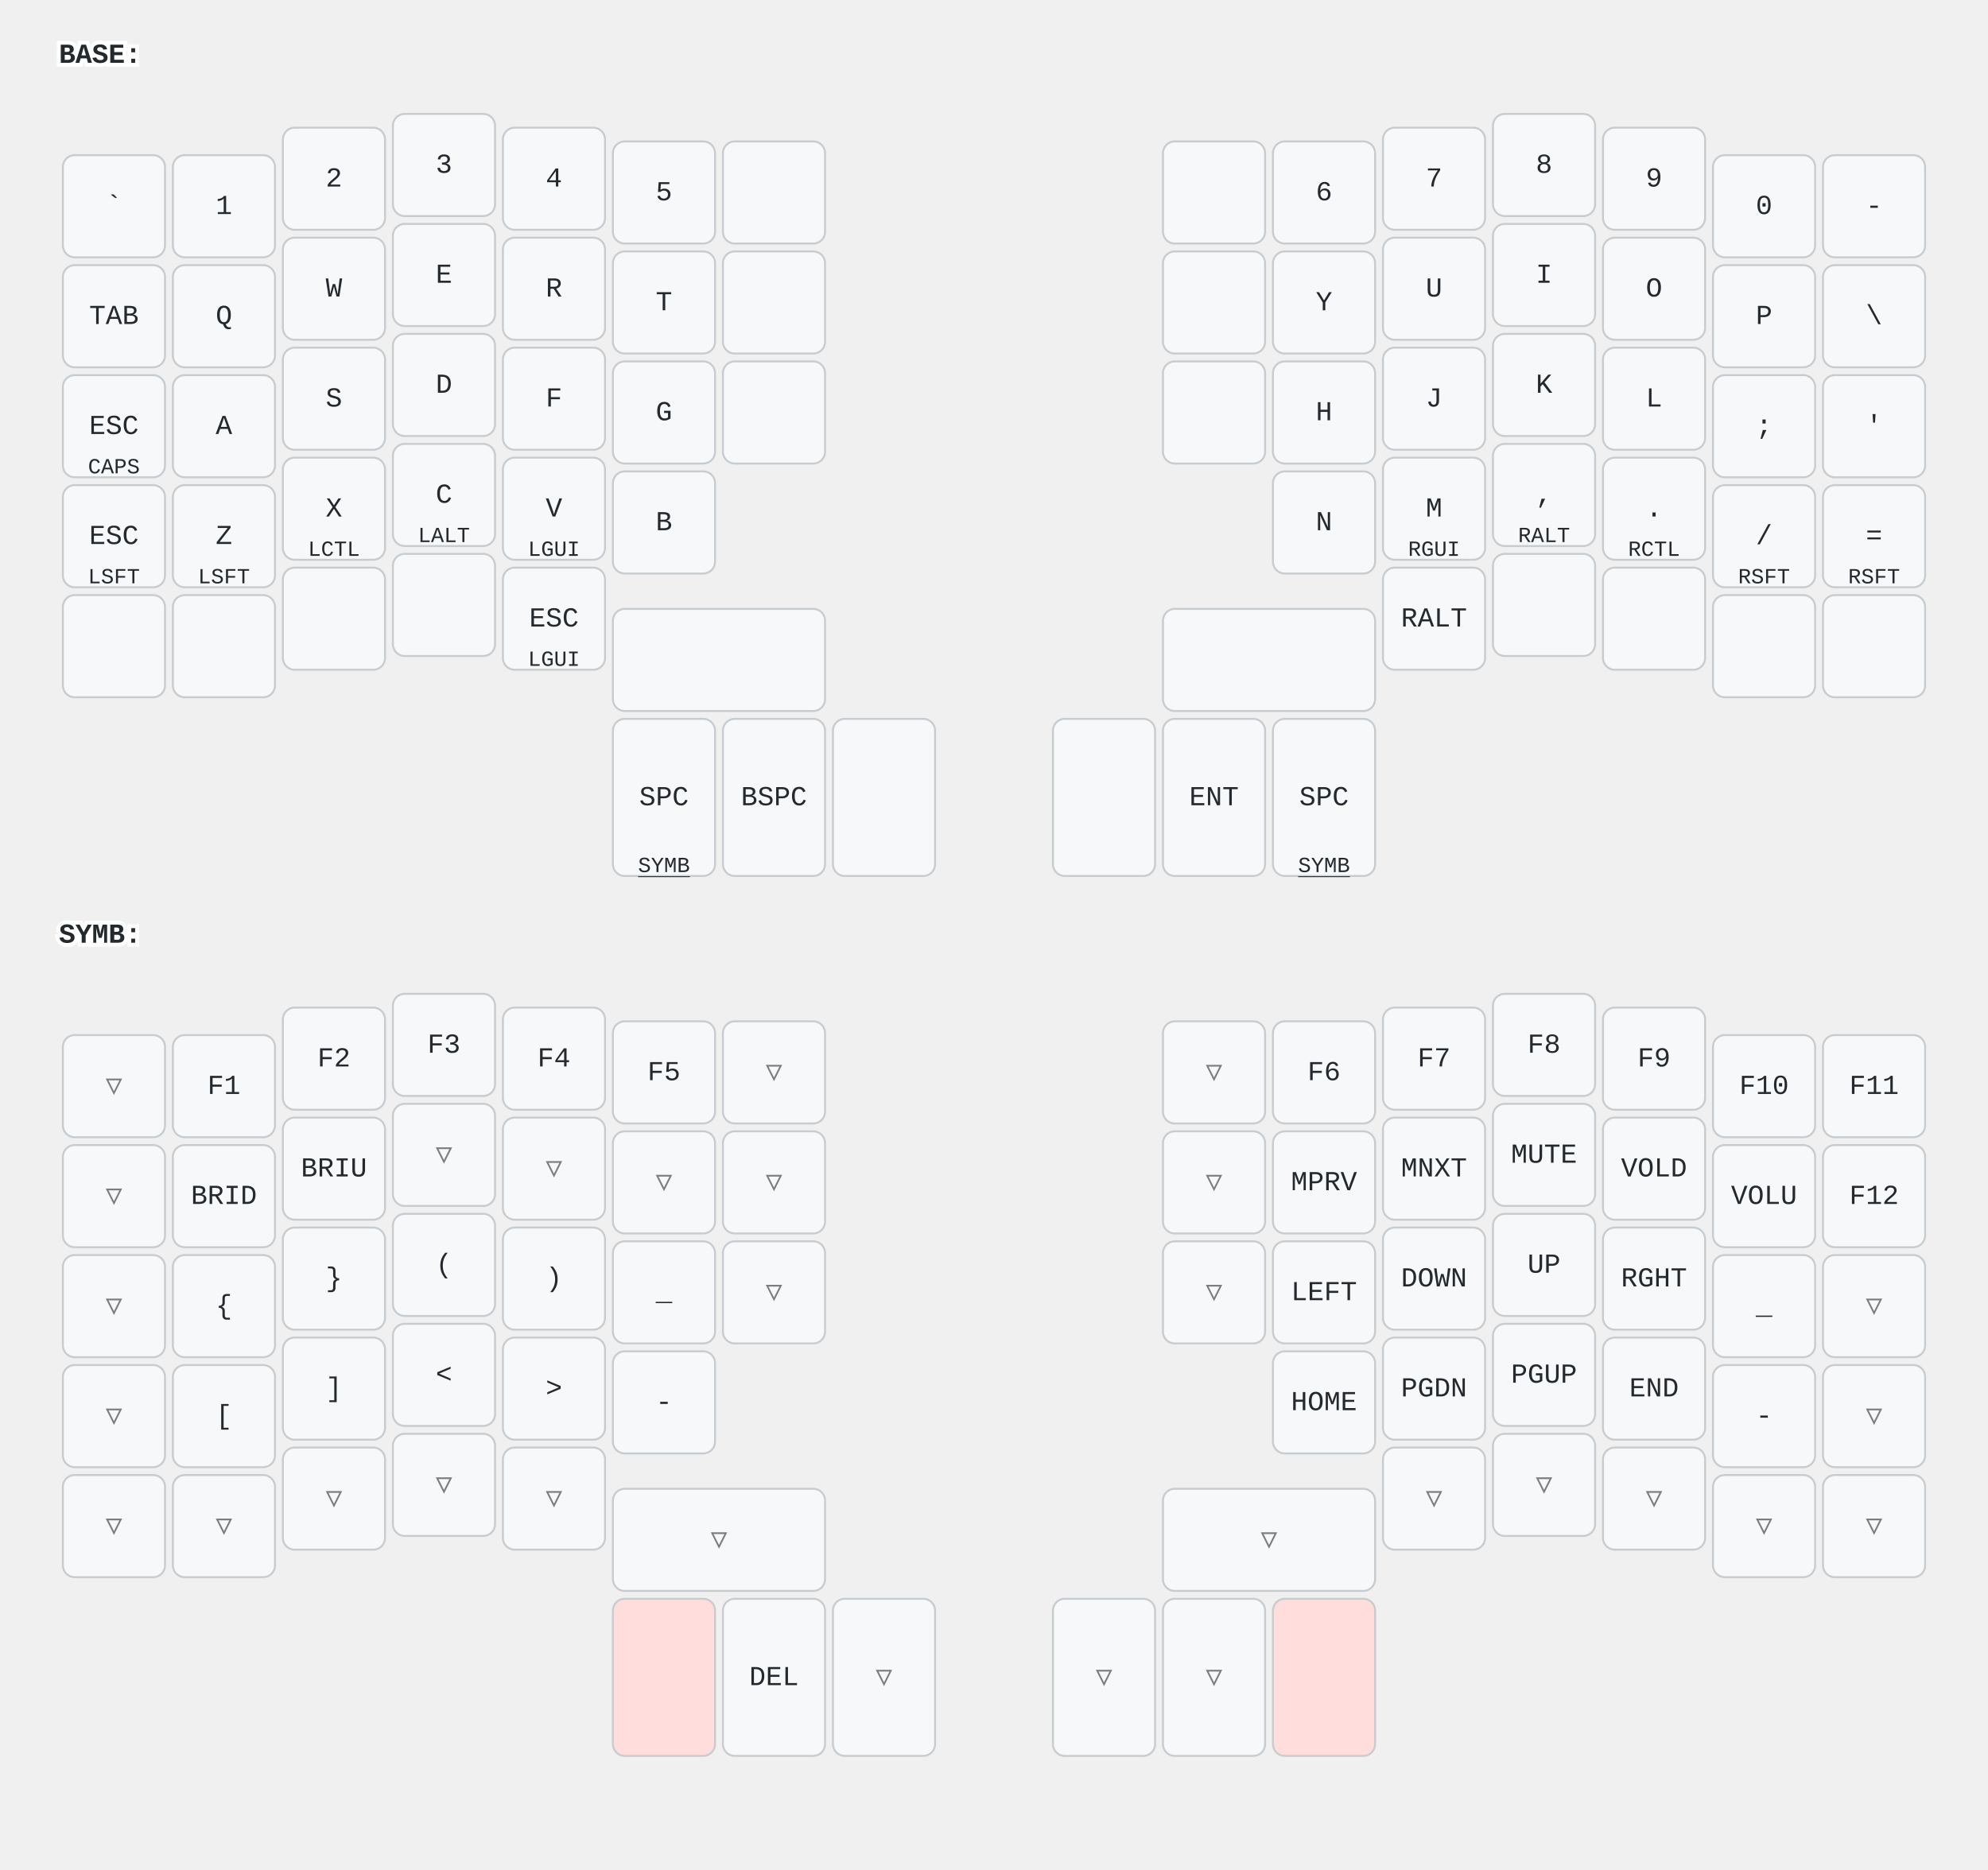
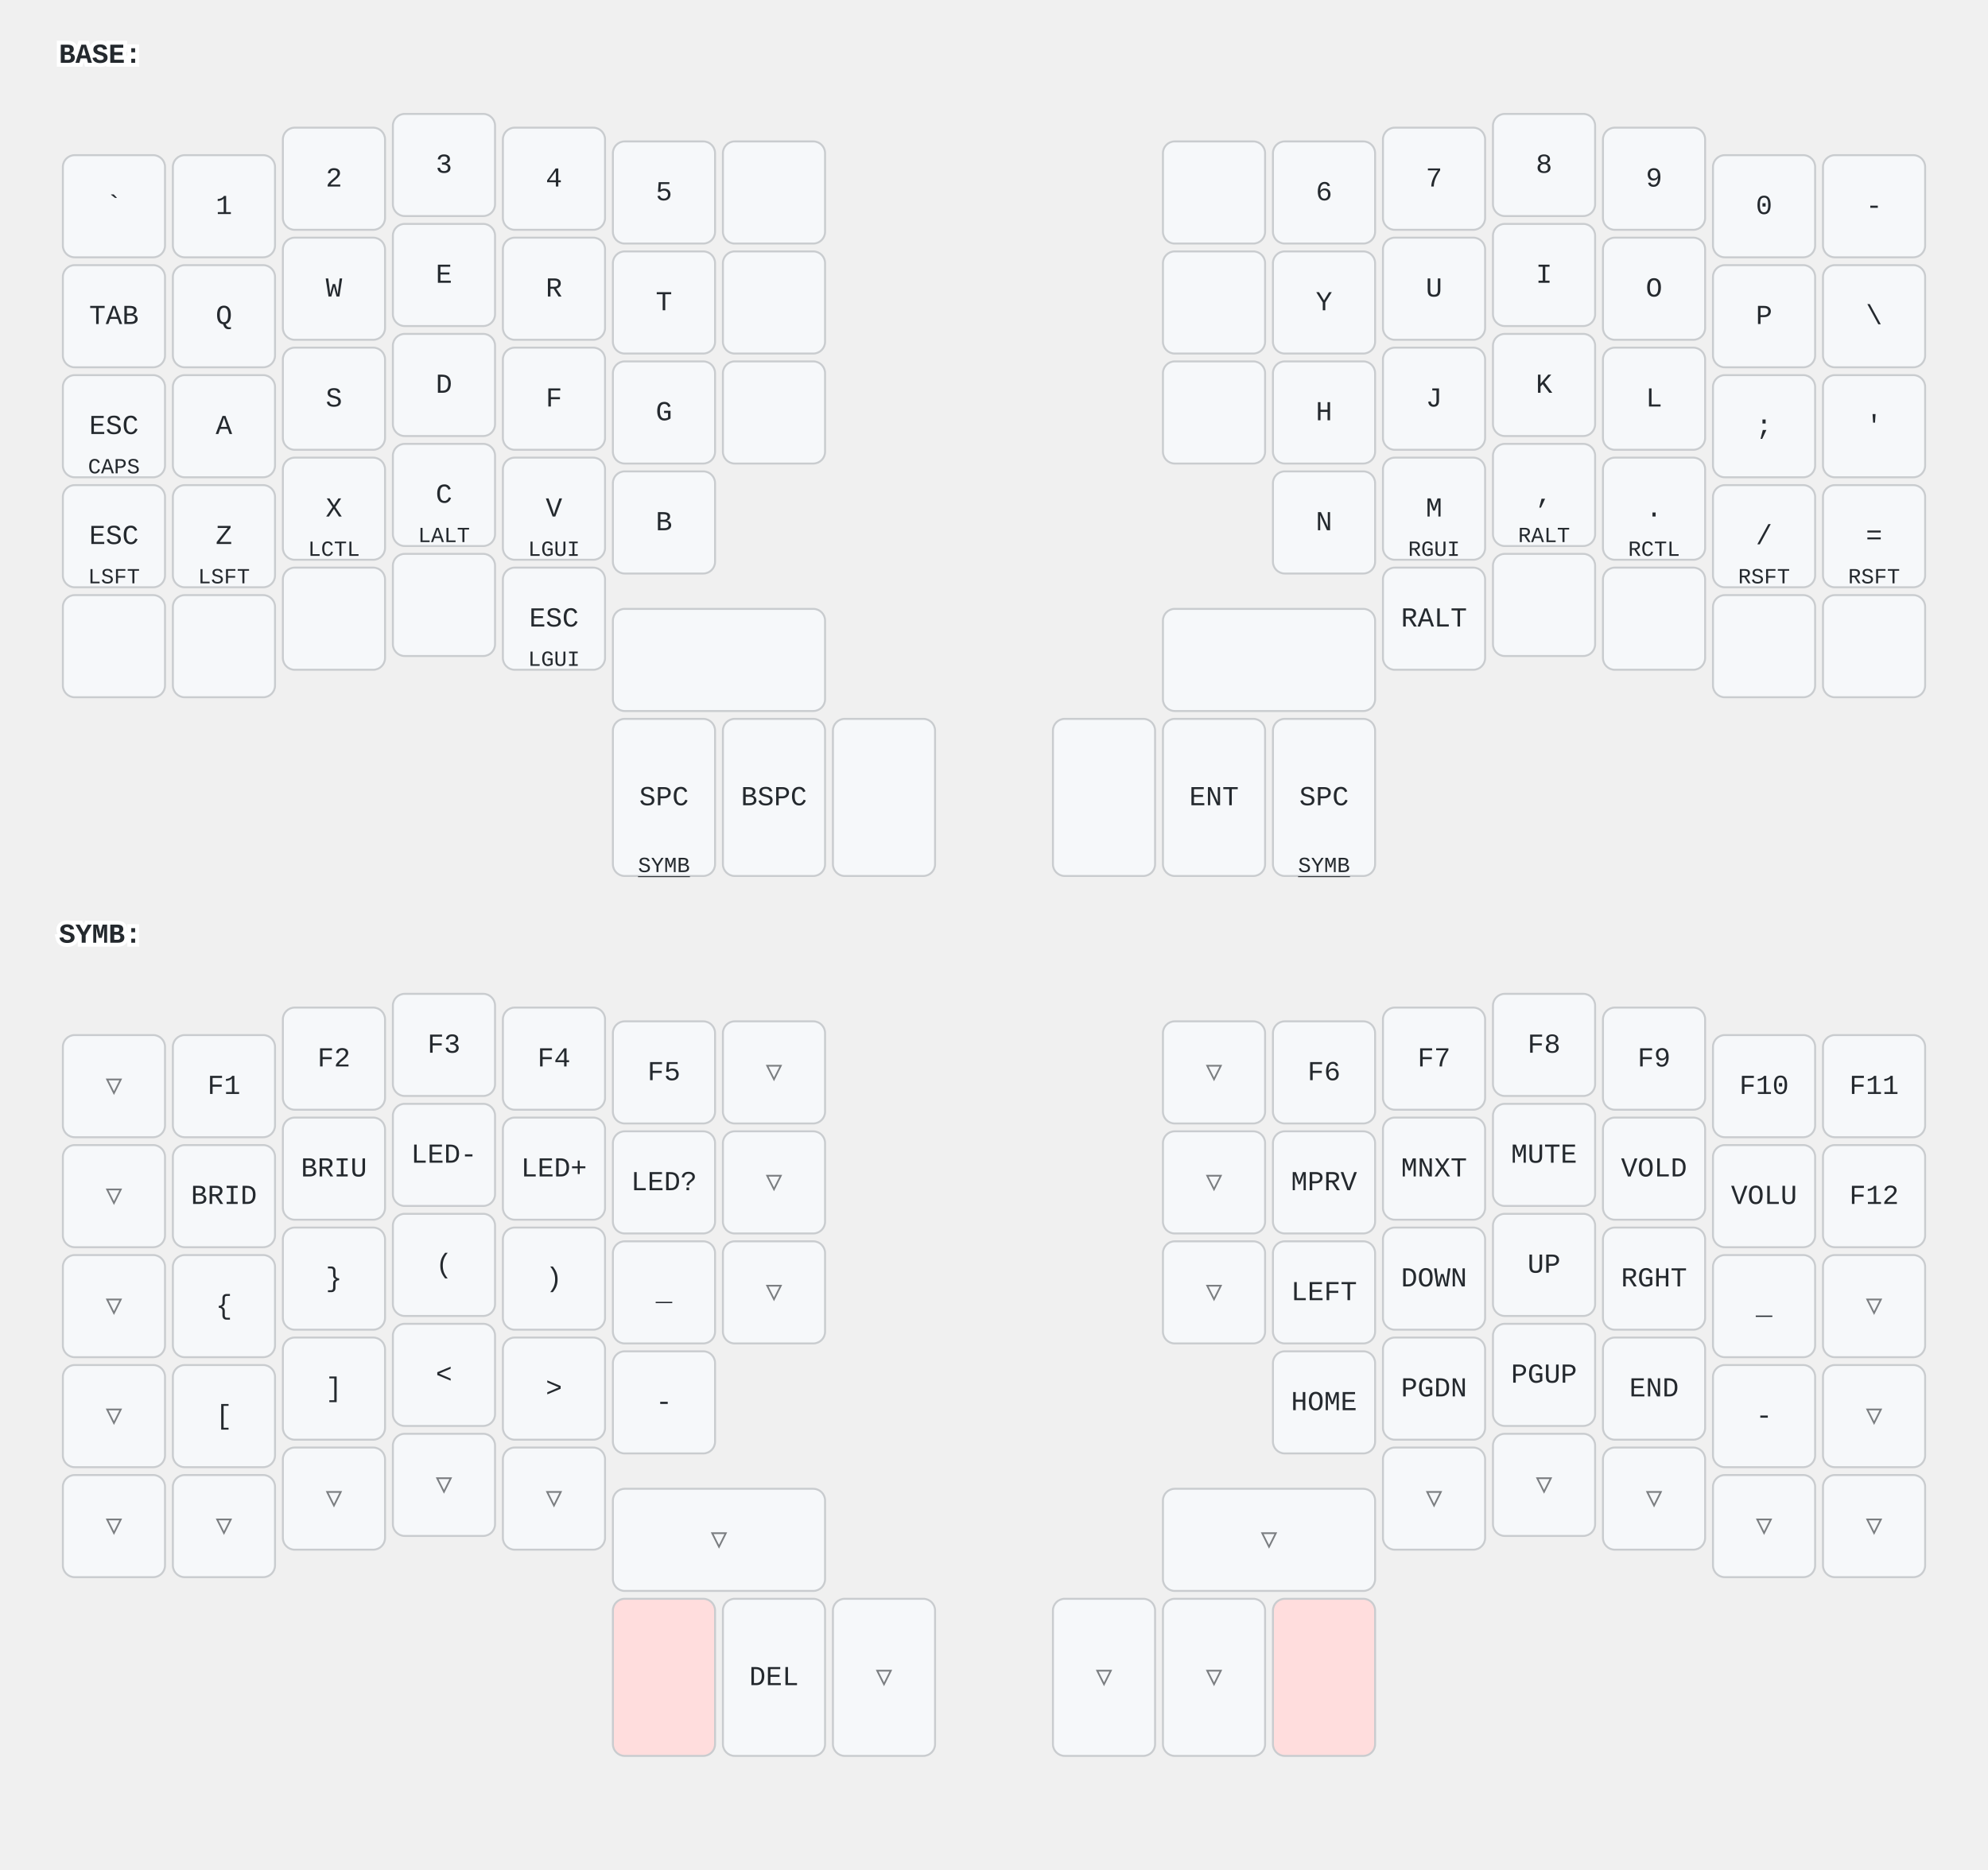
<svg xmlns="http://www.w3.org/2000/svg" width="1012" height="952" viewBox="0 0 1012 952" class="keymap">
  <style>/* inherit to force styles through use tags */
svg path {
    fill: inherit;
}

/* font and background color specifications */
svg.keymap {
    font-family: SFMono-Regular,Consolas,Liberation Mono,Menlo,monospace;
    font-size: 14px;
    font-kerning: normal;
    text-rendering: optimizeLegibility;
    fill: #24292e;
}

/* default key styling */
rect.key {
    fill: #f6f8fa;
}

rect.key, rect.combo {
    stroke: #c9cccf;
    stroke-width: 1;
}

/* default key side styling, only used is draw_key_sides is set */
rect.side {
    filter: brightness(90%);
}

/* color accent for combo boxes */
rect.combo, rect.combo-separate {
    fill: #cdf;
}

/* color accent for held keys */
rect.held, rect.combo.held {
    fill: #fdd;
}

/* color accent for ghost (optional) keys */
rect.ghost, rect.combo.ghost {
    stroke-dasharray: 4, 4;
    stroke-width: 2;
}

text {
    text-anchor: middle;
    dominant-baseline: middle;
}

/* styling for layer labels */
text.label {
    font-weight: bold;
    text-anchor: start;
    stroke: white;
    stroke-width: 4;
    paint-order: stroke;
}

/* styling for optional footer */
text.footer {
    text-anchor: end;
    dominant-baseline: auto;
    stroke: white;
    stroke-width: 4;
    paint-order: stroke;
}

/* styling for combo tap, and key non-tap label text */
text.combo, text.hold, text.shifted, text.left, text.right, text.tl, text.tr, text.bl, text.br {
    font-size: 11px;
}

text.hold, text.bl, text.br {
    text-anchor: middle;
    dominant-baseline: auto;
}

text.shifted, text.tl, text.tr {
    text-anchor: middle;
    dominant-baseline: hanging;
}

text.left, text.tl, text.bl {
    text-anchor: start;
}

text.right, text.tr, text.br {
    text-anchor: end;
}

text.layer-activator {
    text-decoration: underline;
}

/* styling for hold/shifted label text in combo box */
text.combo.hold, text.combo.shifted, text.combo.left, text.combo.right {
    font-size: 8px;
}

/* lighter symbol for transparent keys */
text.trans {
    fill: #7b7e81;
}

/* styling for combo dendrons */
path.combo {
    stroke-width: 1;
    stroke: gray;
    fill: none;
}

/* Start Tabler Icons Cleanup */
/* cannot use height/width with glyphs */
.icon-tabler &gt; path {
    fill: inherit;
    stroke: inherit;
    stroke-width: 2;
}
/* hide tabler's default box */
.icon-tabler &gt; path[stroke="none"][fill="none"] {
    visibility: hidden;
}
/* End Tabler Icons Cleanup */

@media (prefers-color-scheme: dark) {
svg.keymap { fill: #d1d6db; }
rect.key { fill: #3f4750; }
rect.key, rect.combo { stroke: #60666c; }
rect.combo, rect.combo-separate { fill: #1f3d7a; }
rect.held, rect.combo.held { fill: #854747; }
text.label, text.footer { stroke: black; }
text.trans { fill: #7e8184; }
path.combo { stroke: #7f7f7f; }

}</style>
  <g transform="translate(30, 0)" class="layer-BASE">
    <text x="0" y="28" class="label" id="BASE">BASE:</text>
    <g transform="translate(0, 56)">
      <g transform="translate(28, 49)" class="key keypos-0">
        <rect rx="6" ry="6" x="-26" y="-26" width="52" height="52" class="key" />
        <text x="0" y="0" class="key tap">`</text>
      </g>
      <g transform="translate(84, 49)" class="key keypos-1">
        <rect rx="6" ry="6" x="-26" y="-26" width="52" height="52" class="key" />
        <text x="0" y="0" class="key tap">1</text>
      </g>
      <g transform="translate(140, 35)" class="key keypos-2">
        <rect rx="6" ry="6" x="-26" y="-26" width="52" height="52" class="key" />
        <text x="0" y="0" class="key tap">2</text>
      </g>
      <g transform="translate(196, 28)" class="key keypos-3">
        <rect rx="6" ry="6" x="-26" y="-26" width="52" height="52" class="key" />
        <text x="0" y="0" class="key tap">3</text>
      </g>
      <g transform="translate(252, 35)" class="key keypos-4">
        <rect rx="6" ry="6" x="-26" y="-26" width="52" height="52" class="key" />
        <text x="0" y="0" class="key tap">4</text>
      </g>
      <g transform="translate(308, 42)" class="key keypos-5">
        <rect rx="6" ry="6" x="-26" y="-26" width="52" height="52" class="key" />
        <text x="0" y="0" class="key tap">5</text>
      </g>
      <g transform="translate(364, 42)" class="key keypos-6">
        <rect rx="6" ry="6" x="-26" y="-26" width="52" height="52" class="key" />
      </g>
      <g transform="translate(588, 42)" class="key keypos-7">
        <rect rx="6" ry="6" x="-26" y="-26" width="52" height="52" class="key" />
      </g>
      <g transform="translate(644, 42)" class="key keypos-8">
        <rect rx="6" ry="6" x="-26" y="-26" width="52" height="52" class="key" />
        <text x="0" y="0" class="key tap">6</text>
      </g>
      <g transform="translate(700, 35)" class="key keypos-9">
        <rect rx="6" ry="6" x="-26" y="-26" width="52" height="52" class="key" />
        <text x="0" y="0" class="key tap">7</text>
      </g>
      <g transform="translate(756, 28)" class="key keypos-10">
        <rect rx="6" ry="6" x="-26" y="-26" width="52" height="52" class="key" />
        <text x="0" y="0" class="key tap">8</text>
      </g>
      <g transform="translate(812, 35)" class="key keypos-11">
        <rect rx="6" ry="6" x="-26" y="-26" width="52" height="52" class="key" />
        <text x="0" y="0" class="key tap">9</text>
      </g>
      <g transform="translate(868, 49)" class="key keypos-12">
        <rect rx="6" ry="6" x="-26" y="-26" width="52" height="52" class="key" />
        <text x="0" y="0" class="key tap">0</text>
      </g>
      <g transform="translate(924, 49)" class="key keypos-13">
        <rect rx="6" ry="6" x="-26" y="-26" width="52" height="52" class="key" />
        <text x="0" y="0" class="key tap">-</text>
      </g>
      <g transform="translate(28, 105)" class="key keypos-14">
        <rect rx="6" ry="6" x="-26" y="-26" width="52" height="52" class="key" />
        <text x="0" y="0" class="key tap">TAB</text>
      </g>
      <g transform="translate(84, 105)" class="key keypos-15">
        <rect rx="6" ry="6" x="-26" y="-26" width="52" height="52" class="key" />
        <text x="0" y="0" class="key tap">Q</text>
      </g>
      <g transform="translate(140, 91)" class="key keypos-16">
        <rect rx="6" ry="6" x="-26" y="-26" width="52" height="52" class="key" />
        <text x="0" y="0" class="key tap">W</text>
      </g>
      <g transform="translate(196, 84)" class="key keypos-17">
        <rect rx="6" ry="6" x="-26" y="-26" width="52" height="52" class="key" />
        <text x="0" y="0" class="key tap">E</text>
      </g>
      <g transform="translate(252, 91)" class="key keypos-18">
        <rect rx="6" ry="6" x="-26" y="-26" width="52" height="52" class="key" />
        <text x="0" y="0" class="key tap">R</text>
      </g>
      <g transform="translate(308, 98)" class="key keypos-19">
        <rect rx="6" ry="6" x="-26" y="-26" width="52" height="52" class="key" />
        <text x="0" y="0" class="key tap">T</text>
      </g>
      <g transform="translate(364, 98)" class="key keypos-20">
        <rect rx="6" ry="6" x="-26" y="-26" width="52" height="52" class="key" />
      </g>
      <g transform="translate(588, 98)" class="key keypos-21">
        <rect rx="6" ry="6" x="-26" y="-26" width="52" height="52" class="key" />
      </g>
      <g transform="translate(644, 98)" class="key keypos-22">
        <rect rx="6" ry="6" x="-26" y="-26" width="52" height="52" class="key" />
        <text x="0" y="0" class="key tap">Y</text>
      </g>
      <g transform="translate(700, 91)" class="key keypos-23">
        <rect rx="6" ry="6" x="-26" y="-26" width="52" height="52" class="key" />
        <text x="0" y="0" class="key tap">U</text>
      </g>
      <g transform="translate(756, 84)" class="key keypos-24">
        <rect rx="6" ry="6" x="-26" y="-26" width="52" height="52" class="key" />
        <text x="0" y="0" class="key tap">I</text>
      </g>
      <g transform="translate(812, 91)" class="key keypos-25">
        <rect rx="6" ry="6" x="-26" y="-26" width="52" height="52" class="key" />
        <text x="0" y="0" class="key tap">O</text>
      </g>
      <g transform="translate(868, 105)" class="key keypos-26">
        <rect rx="6" ry="6" x="-26" y="-26" width="52" height="52" class="key" />
        <text x="0" y="0" class="key tap">P</text>
      </g>
      <g transform="translate(924, 105)" class="key keypos-27">
        <rect rx="6" ry="6" x="-26" y="-26" width="52" height="52" class="key" />
        <text x="0" y="0" class="key tap">\</text>
      </g>
      <g transform="translate(28, 161)" class="key keypos-28">
        <rect rx="6" ry="6" x="-26" y="-26" width="52" height="52" class="key" />
        <text x="0" y="0" class="key tap">ESC</text>
        <text x="0" y="24" class="key hold">CAPS</text>
      </g>
      <g transform="translate(84, 161)" class="key keypos-29">
        <rect rx="6" ry="6" x="-26" y="-26" width="52" height="52" class="key" />
        <text x="0" y="0" class="key tap">A</text>
      </g>
      <g transform="translate(140, 147)" class="key keypos-30">
        <rect rx="6" ry="6" x="-26" y="-26" width="52" height="52" class="key" />
        <text x="0" y="0" class="key tap">S</text>
      </g>
      <g transform="translate(196, 140)" class="key keypos-31">
        <rect rx="6" ry="6" x="-26" y="-26" width="52" height="52" class="key" />
        <text x="0" y="0" class="key tap">D</text>
      </g>
      <g transform="translate(252, 147)" class="key keypos-32">
        <rect rx="6" ry="6" x="-26" y="-26" width="52" height="52" class="key" />
        <text x="0" y="0" class="key tap">F</text>
      </g>
      <g transform="translate(308, 154)" class="key keypos-33">
        <rect rx="6" ry="6" x="-26" y="-26" width="52" height="52" class="key" />
        <text x="0" y="0" class="key tap">G</text>
      </g>
      <g transform="translate(364, 154)" class="key keypos-34">
        <rect rx="6" ry="6" x="-26" y="-26" width="52" height="52" class="key" />
      </g>
      <g transform="translate(588, 154)" class="key keypos-35">
        <rect rx="6" ry="6" x="-26" y="-26" width="52" height="52" class="key" />
      </g>
      <g transform="translate(644, 154)" class="key keypos-36">
        <rect rx="6" ry="6" x="-26" y="-26" width="52" height="52" class="key" />
        <text x="0" y="0" class="key tap">H</text>
      </g>
      <g transform="translate(700, 147)" class="key keypos-37">
        <rect rx="6" ry="6" x="-26" y="-26" width="52" height="52" class="key" />
        <text x="0" y="0" class="key tap">J</text>
      </g>
      <g transform="translate(756, 140)" class="key keypos-38">
        <rect rx="6" ry="6" x="-26" y="-26" width="52" height="52" class="key" />
        <text x="0" y="0" class="key tap">K</text>
      </g>
      <g transform="translate(812, 147)" class="key keypos-39">
        <rect rx="6" ry="6" x="-26" y="-26" width="52" height="52" class="key" />
        <text x="0" y="0" class="key tap">L</text>
      </g>
      <g transform="translate(868, 161)" class="key keypos-40">
        <rect rx="6" ry="6" x="-26" y="-26" width="52" height="52" class="key" />
        <text x="0" y="0" class="key tap">;</text>
      </g>
      <g transform="translate(924, 161)" class="key keypos-41">
        <rect rx="6" ry="6" x="-26" y="-26" width="52" height="52" class="key" />
        <text x="0" y="0" class="key tap">'</text>
      </g>
      <g transform="translate(28, 217)" class="key keypos-42">
        <rect rx="6" ry="6" x="-26" y="-26" width="52" height="52" class="key" />
        <text x="0" y="0" class="key tap">ESC</text>
        <text x="0" y="24" class="key hold">LSFT</text>
      </g>
      <g transform="translate(84, 217)" class="key keypos-43">
        <rect rx="6" ry="6" x="-26" y="-26" width="52" height="52" class="key" />
        <text x="0" y="0" class="key tap">Z</text>
        <text x="0" y="24" class="key hold">LSFT</text>
      </g>
      <g transform="translate(140, 203)" class="key keypos-44">
        <rect rx="6" ry="6" x="-26" y="-26" width="52" height="52" class="key" />
        <text x="0" y="0" class="key tap">X</text>
        <text x="0" y="24" class="key hold">LCTL</text>
      </g>
      <g transform="translate(196, 196)" class="key keypos-45">
        <rect rx="6" ry="6" x="-26" y="-26" width="52" height="52" class="key" />
        <text x="0" y="0" class="key tap">C</text>
        <text x="0" y="24" class="key hold">LALT</text>
      </g>
      <g transform="translate(252, 203)" class="key keypos-46">
        <rect rx="6" ry="6" x="-26" y="-26" width="52" height="52" class="key" />
        <text x="0" y="0" class="key tap">V</text>
        <text x="0" y="24" class="key hold">LGUI</text>
      </g>
      <g transform="translate(308, 210)" class="key keypos-47">
        <rect rx="6" ry="6" x="-26" y="-26" width="52" height="52" class="key" />
        <text x="0" y="0" class="key tap">B</text>
      </g>
      <g transform="translate(644, 210)" class="key keypos-48">
        <rect rx="6" ry="6" x="-26" y="-26" width="52" height="52" class="key" />
        <text x="0" y="0" class="key tap">N</text>
      </g>
      <g transform="translate(700, 203)" class="key keypos-49">
        <rect rx="6" ry="6" x="-26" y="-26" width="52" height="52" class="key" />
        <text x="0" y="0" class="key tap">M</text>
        <text x="0" y="24" class="key hold">RGUI</text>
      </g>
      <g transform="translate(756, 196)" class="key keypos-50">
        <rect rx="6" ry="6" x="-26" y="-26" width="52" height="52" class="key" />
        <text x="0" y="0" class="key tap">,</text>
        <text x="0" y="24" class="key hold">RALT</text>
      </g>
      <g transform="translate(812, 203)" class="key keypos-51">
        <rect rx="6" ry="6" x="-26" y="-26" width="52" height="52" class="key" />
        <text x="0" y="0" class="key tap">.</text>
        <text x="0" y="24" class="key hold">RCTL</text>
      </g>
      <g transform="translate(868, 217)" class="key keypos-52">
        <rect rx="6" ry="6" x="-26" y="-26" width="52" height="52" class="key" />
        <text x="0" y="0" class="key tap">/</text>
        <text x="0" y="24" class="key hold">RSFT</text>
      </g>
      <g transform="translate(924, 217)" class="key keypos-53">
        <rect rx="6" ry="6" x="-26" y="-26" width="52" height="52" class="key" />
        <text x="0" y="0" class="key tap">=</text>
        <text x="0" y="24" class="key hold">RSFT</text>
      </g>
      <g transform="translate(28, 273)" class="key keypos-54">
        <rect rx="6" ry="6" x="-26" y="-26" width="52" height="52" class="key" />
      </g>
      <g transform="translate(84, 273)" class="key keypos-55">
        <rect rx="6" ry="6" x="-26" y="-26" width="52" height="52" class="key" />
      </g>
      <g transform="translate(140, 259)" class="key keypos-56">
        <rect rx="6" ry="6" x="-26" y="-26" width="52" height="52" class="key" />
      </g>
      <g transform="translate(196, 252)" class="key keypos-57">
        <rect rx="6" ry="6" x="-26" y="-26" width="52" height="52" class="key" />
      </g>
      <g transform="translate(252, 259)" class="key keypos-58">
        <rect rx="6" ry="6" x="-26" y="-26" width="52" height="52" class="key" />
        <text x="0" y="0" class="key tap">ESC</text>
        <text x="0" y="24" class="key hold">LGUI</text>
      </g>
      <g transform="translate(336, 280)" class="key keypos-59">
        <rect rx="6" ry="6" x="-54" y="-26" width="108" height="52" class="key" />
      </g>
      <g transform="translate(616, 280)" class="key keypos-60">
        <rect rx="6" ry="6" x="-54" y="-26" width="108" height="52" class="key" />
      </g>
      <g transform="translate(700, 259)" class="key keypos-61">
        <rect rx="6" ry="6" x="-26" y="-26" width="52" height="52" class="key" />
        <text x="0" y="0" class="key tap">RALT</text>
      </g>
      <g transform="translate(756, 252)" class="key keypos-62">
        <rect rx="6" ry="6" x="-26" y="-26" width="52" height="52" class="key" />
      </g>
      <g transform="translate(812, 259)" class="key keypos-63">
        <rect rx="6" ry="6" x="-26" y="-26" width="52" height="52" class="key" />
      </g>
      <g transform="translate(868, 273)" class="key keypos-64">
        <rect rx="6" ry="6" x="-26" y="-26" width="52" height="52" class="key" />
      </g>
      <g transform="translate(924, 273)" class="key keypos-65">
        <rect rx="6" ry="6" x="-26" y="-26" width="52" height="52" class="key" />
      </g>
      <g transform="translate(308, 350)" class="key keypos-66">
        <rect rx="6" ry="6" x="-26" y="-40" width="52" height="80" class="key" />
        <text x="0" y="0" class="key tap">SPC</text>
        <a href="#SYMB">
          <text x="0" y="38" class="key hold layer-activator">SYMB</text>
        </a>
      </g>
      <g transform="translate(364, 350)" class="key keypos-67">
        <rect rx="6" ry="6" x="-26" y="-40" width="52" height="80" class="key" />
        <text x="0" y="0" class="key tap">BSPC</text>
      </g>
      <g transform="translate(420, 350)" class="key keypos-68">
        <rect rx="6" ry="6" x="-26" y="-40" width="52" height="80" class="key" />
      </g>
      <g transform="translate(532, 350)" class="key keypos-69">
        <rect rx="6" ry="6" x="-26" y="-40" width="52" height="80" class="key" />
      </g>
      <g transform="translate(588, 350)" class="key keypos-70">
        <rect rx="6" ry="6" x="-26" y="-40" width="52" height="80" class="key" />
        <text x="0" y="0" class="key tap">ENT</text>
      </g>
      <g transform="translate(644, 350)" class="key keypos-71">
        <rect rx="6" ry="6" x="-26" y="-40" width="52" height="80" class="key" />
        <text x="0" y="0" class="key tap">SPC</text>
        <a href="#SYMB">
          <text x="0" y="38" class="key hold layer-activator">SYMB</text>
        </a>
      </g>
    </g>
  </g>
  <g transform="translate(30, 448)" class="layer-SYMB">
    <text x="0" y="28" class="label" id="SYMB">SYMB:</text>
    <g transform="translate(0, 56)">
      <g transform="translate(28, 49)" class="key trans keypos-0">
        <rect rx="6" ry="6" x="-26" y="-26" width="52" height="52" class="key trans" />
        <text x="0" y="0" class="key trans tap">▽</text>
      </g>
      <g transform="translate(84, 49)" class="key keypos-1">
        <rect rx="6" ry="6" x="-26" y="-26" width="52" height="52" class="key" />
        <text x="0" y="0" class="key tap">F1</text>
      </g>
      <g transform="translate(140, 35)" class="key keypos-2">
        <rect rx="6" ry="6" x="-26" y="-26" width="52" height="52" class="key" />
        <text x="0" y="0" class="key tap">F2</text>
      </g>
      <g transform="translate(196, 28)" class="key keypos-3">
        <rect rx="6" ry="6" x="-26" y="-26" width="52" height="52" class="key" />
        <text x="0" y="0" class="key tap">F3</text>
      </g>
      <g transform="translate(252, 35)" class="key keypos-4">
        <rect rx="6" ry="6" x="-26" y="-26" width="52" height="52" class="key" />
        <text x="0" y="0" class="key tap">F4</text>
      </g>
      <g transform="translate(308, 42)" class="key keypos-5">
        <rect rx="6" ry="6" x="-26" y="-26" width="52" height="52" class="key" />
        <text x="0" y="0" class="key tap">F5</text>
      </g>
      <g transform="translate(364, 42)" class="key trans keypos-6">
        <rect rx="6" ry="6" x="-26" y="-26" width="52" height="52" class="key trans" />
        <text x="0" y="0" class="key trans tap">▽</text>
      </g>
      <g transform="translate(588, 42)" class="key trans keypos-7">
        <rect rx="6" ry="6" x="-26" y="-26" width="52" height="52" class="key trans" />
        <text x="0" y="0" class="key trans tap">▽</text>
      </g>
      <g transform="translate(644, 42)" class="key keypos-8">
        <rect rx="6" ry="6" x="-26" y="-26" width="52" height="52" class="key" />
        <text x="0" y="0" class="key tap">F6</text>
      </g>
      <g transform="translate(700, 35)" class="key keypos-9">
        <rect rx="6" ry="6" x="-26" y="-26" width="52" height="52" class="key" />
        <text x="0" y="0" class="key tap">F7</text>
      </g>
      <g transform="translate(756, 28)" class="key keypos-10">
        <rect rx="6" ry="6" x="-26" y="-26" width="52" height="52" class="key" />
        <text x="0" y="0" class="key tap">F8</text>
      </g>
      <g transform="translate(812, 35)" class="key keypos-11">
        <rect rx="6" ry="6" x="-26" y="-26" width="52" height="52" class="key" />
        <text x="0" y="0" class="key tap">F9</text>
      </g>
      <g transform="translate(868, 49)" class="key keypos-12">
        <rect rx="6" ry="6" x="-26" y="-26" width="52" height="52" class="key" />
        <text x="0" y="0" class="key tap">F10</text>
      </g>
      <g transform="translate(924, 49)" class="key keypos-13">
        <rect rx="6" ry="6" x="-26" y="-26" width="52" height="52" class="key" />
        <text x="0" y="0" class="key tap">F11</text>
      </g>
      <g transform="translate(28, 105)" class="key trans keypos-14">
        <rect rx="6" ry="6" x="-26" y="-26" width="52" height="52" class="key trans" />
        <text x="0" y="0" class="key trans tap">▽</text>
      </g>
      <g transform="translate(84, 105)" class="key keypos-15">
        <rect rx="6" ry="6" x="-26" y="-26" width="52" height="52" class="key" />
        <text x="0" y="0" class="key tap">BRID</text>
      </g>
      <g transform="translate(140, 91)" class="key keypos-16">
        <rect rx="6" ry="6" x="-26" y="-26" width="52" height="52" class="key" />
        <text x="0" y="0" class="key tap">BRIU</text>
      </g>
-       <g transform="translate(196, 84)" class="key trans keypos-17">
-         <rect rx="6" ry="6" x="-26" y="-26" width="52" height="52" class="key trans" />
-         <text x="0" y="0" class="key trans tap">▽</text>
-       </g>
-       <g transform="translate(252, 91)" class="key trans keypos-18">
-         <rect rx="6" ry="6" x="-26" y="-26" width="52" height="52" class="key trans" />
-         <text x="0" y="0" class="key trans tap">▽</text>
-       </g>
-       <g transform="translate(308, 98)" class="key trans keypos-19">
-         <rect rx="6" ry="6" x="-26" y="-26" width="52" height="52" class="key trans" />
-         <text x="0" y="0" class="key trans tap">▽</text>
+       <g transform="translate(196, 84)" class="key keypos-17">
+         <rect rx="6" ry="6" x="-26" y="-26" width="52" height="52" class="key" />
+         <text x="0" y="0" class="key tap">LED-</text>
+       </g>
+       <g transform="translate(252, 91)" class="key keypos-18">
+         <rect rx="6" ry="6" x="-26" y="-26" width="52" height="52" class="key" />
+         <text x="0" y="0" class="key tap">LED+</text>
+       </g>
+       <g transform="translate(308, 98)" class="key keypos-19">
+         <rect rx="6" ry="6" x="-26" y="-26" width="52" height="52" class="key" />
+         <text x="0" y="0" class="key tap">LED?</text>
      </g>
      <g transform="translate(364, 98)" class="key trans keypos-20">
        <rect rx="6" ry="6" x="-26" y="-26" width="52" height="52" class="key trans" />
        <text x="0" y="0" class="key trans tap">▽</text>
      </g>
      <g transform="translate(588, 98)" class="key trans keypos-21">
        <rect rx="6" ry="6" x="-26" y="-26" width="52" height="52" class="key trans" />
        <text x="0" y="0" class="key trans tap">▽</text>
      </g>
      <g transform="translate(644, 98)" class="key keypos-22">
        <rect rx="6" ry="6" x="-26" y="-26" width="52" height="52" class="key" />
        <text x="0" y="0" class="key tap">MPRV</text>
      </g>
      <g transform="translate(700, 91)" class="key keypos-23">
        <rect rx="6" ry="6" x="-26" y="-26" width="52" height="52" class="key" />
        <text x="0" y="0" class="key tap">MNXT</text>
      </g>
      <g transform="translate(756, 84)" class="key keypos-24">
        <rect rx="6" ry="6" x="-26" y="-26" width="52" height="52" class="key" />
        <text x="0" y="0" class="key tap">MUTE</text>
      </g>
      <g transform="translate(812, 91)" class="key keypos-25">
        <rect rx="6" ry="6" x="-26" y="-26" width="52" height="52" class="key" />
        <text x="0" y="0" class="key tap">VOLD</text>
      </g>
      <g transform="translate(868, 105)" class="key keypos-26">
        <rect rx="6" ry="6" x="-26" y="-26" width="52" height="52" class="key" />
        <text x="0" y="0" class="key tap">VOLU</text>
      </g>
      <g transform="translate(924, 105)" class="key keypos-27">
        <rect rx="6" ry="6" x="-26" y="-26" width="52" height="52" class="key" />
        <text x="0" y="0" class="key tap">F12</text>
      </g>
      <g transform="translate(28, 161)" class="key trans keypos-28">
        <rect rx="6" ry="6" x="-26" y="-26" width="52" height="52" class="key trans" />
        <text x="0" y="0" class="key trans tap">▽</text>
      </g>
      <g transform="translate(84, 161)" class="key keypos-29">
        <rect rx="6" ry="6" x="-26" y="-26" width="52" height="52" class="key" />
        <text x="0" y="0" class="key tap">{</text>
      </g>
      <g transform="translate(140, 147)" class="key keypos-30">
        <rect rx="6" ry="6" x="-26" y="-26" width="52" height="52" class="key" />
        <text x="0" y="0" class="key tap">}</text>
      </g>
      <g transform="translate(196, 140)" class="key keypos-31">
        <rect rx="6" ry="6" x="-26" y="-26" width="52" height="52" class="key" />
        <text x="0" y="0" class="key tap">(</text>
      </g>
      <g transform="translate(252, 147)" class="key keypos-32">
        <rect rx="6" ry="6" x="-26" y="-26" width="52" height="52" class="key" />
        <text x="0" y="0" class="key tap">)</text>
      </g>
      <g transform="translate(308, 154)" class="key keypos-33">
        <rect rx="6" ry="6" x="-26" y="-26" width="52" height="52" class="key" />
        <text x="0" y="0" class="key tap">_</text>
      </g>
      <g transform="translate(364, 154)" class="key trans keypos-34">
        <rect rx="6" ry="6" x="-26" y="-26" width="52" height="52" class="key trans" />
        <text x="0" y="0" class="key trans tap">▽</text>
      </g>
      <g transform="translate(588, 154)" class="key trans keypos-35">
        <rect rx="6" ry="6" x="-26" y="-26" width="52" height="52" class="key trans" />
        <text x="0" y="0" class="key trans tap">▽</text>
      </g>
      <g transform="translate(644, 154)" class="key keypos-36">
        <rect rx="6" ry="6" x="-26" y="-26" width="52" height="52" class="key" />
        <text x="0" y="0" class="key tap">LEFT</text>
      </g>
      <g transform="translate(700, 147)" class="key keypos-37">
        <rect rx="6" ry="6" x="-26" y="-26" width="52" height="52" class="key" />
        <text x="0" y="0" class="key tap">DOWN</text>
      </g>
      <g transform="translate(756, 140)" class="key keypos-38">
        <rect rx="6" ry="6" x="-26" y="-26" width="52" height="52" class="key" />
        <text x="0" y="0" class="key tap">UP</text>
      </g>
      <g transform="translate(812, 147)" class="key keypos-39">
        <rect rx="6" ry="6" x="-26" y="-26" width="52" height="52" class="key" />
        <text x="0" y="0" class="key tap">RGHT</text>
      </g>
      <g transform="translate(868, 161)" class="key keypos-40">
        <rect rx="6" ry="6" x="-26" y="-26" width="52" height="52" class="key" />
        <text x="0" y="0" class="key tap">_</text>
      </g>
      <g transform="translate(924, 161)" class="key trans keypos-41">
        <rect rx="6" ry="6" x="-26" y="-26" width="52" height="52" class="key trans" />
        <text x="0" y="0" class="key trans tap">▽</text>
      </g>
      <g transform="translate(28, 217)" class="key trans keypos-42">
        <rect rx="6" ry="6" x="-26" y="-26" width="52" height="52" class="key trans" />
        <text x="0" y="0" class="key trans tap">▽</text>
      </g>
      <g transform="translate(84, 217)" class="key keypos-43">
        <rect rx="6" ry="6" x="-26" y="-26" width="52" height="52" class="key" />
        <text x="0" y="0" class="key tap">[</text>
      </g>
      <g transform="translate(140, 203)" class="key keypos-44">
        <rect rx="6" ry="6" x="-26" y="-26" width="52" height="52" class="key" />
        <text x="0" y="0" class="key tap">]</text>
      </g>
      <g transform="translate(196, 196)" class="key keypos-45">
        <rect rx="6" ry="6" x="-26" y="-26" width="52" height="52" class="key" />
        <text x="0" y="0" class="key tap">&lt;</text>
      </g>
      <g transform="translate(252, 203)" class="key keypos-46">
        <rect rx="6" ry="6" x="-26" y="-26" width="52" height="52" class="key" />
        <text x="0" y="0" class="key tap">&gt;</text>
      </g>
      <g transform="translate(308, 210)" class="key keypos-47">
        <rect rx="6" ry="6" x="-26" y="-26" width="52" height="52" class="key" />
        <text x="0" y="0" class="key tap">-</text>
      </g>
      <g transform="translate(644, 210)" class="key keypos-48">
        <rect rx="6" ry="6" x="-26" y="-26" width="52" height="52" class="key" />
        <text x="0" y="0" class="key tap">HOME</text>
      </g>
      <g transform="translate(700, 203)" class="key keypos-49">
        <rect rx="6" ry="6" x="-26" y="-26" width="52" height="52" class="key" />
        <text x="0" y="0" class="key tap">PGDN</text>
      </g>
      <g transform="translate(756, 196)" class="key keypos-50">
        <rect rx="6" ry="6" x="-26" y="-26" width="52" height="52" class="key" />
        <text x="0" y="0" class="key tap">PGUP</text>
      </g>
      <g transform="translate(812, 203)" class="key keypos-51">
        <rect rx="6" ry="6" x="-26" y="-26" width="52" height="52" class="key" />
        <text x="0" y="0" class="key tap">END</text>
      </g>
      <g transform="translate(868, 217)" class="key keypos-52">
        <rect rx="6" ry="6" x="-26" y="-26" width="52" height="52" class="key" />
        <text x="0" y="0" class="key tap">-</text>
      </g>
      <g transform="translate(924, 217)" class="key trans keypos-53">
        <rect rx="6" ry="6" x="-26" y="-26" width="52" height="52" class="key trans" />
        <text x="0" y="0" class="key trans tap">▽</text>
      </g>
      <g transform="translate(28, 273)" class="key trans keypos-54">
        <rect rx="6" ry="6" x="-26" y="-26" width="52" height="52" class="key trans" />
        <text x="0" y="0" class="key trans tap">▽</text>
      </g>
      <g transform="translate(84, 273)" class="key trans keypos-55">
        <rect rx="6" ry="6" x="-26" y="-26" width="52" height="52" class="key trans" />
        <text x="0" y="0" class="key trans tap">▽</text>
      </g>
      <g transform="translate(140, 259)" class="key trans keypos-56">
        <rect rx="6" ry="6" x="-26" y="-26" width="52" height="52" class="key trans" />
        <text x="0" y="0" class="key trans tap">▽</text>
      </g>
      <g transform="translate(196, 252)" class="key trans keypos-57">
        <rect rx="6" ry="6" x="-26" y="-26" width="52" height="52" class="key trans" />
        <text x="0" y="0" class="key trans tap">▽</text>
      </g>
      <g transform="translate(252, 259)" class="key trans keypos-58">
        <rect rx="6" ry="6" x="-26" y="-26" width="52" height="52" class="key trans" />
        <text x="0" y="0" class="key trans tap">▽</text>
      </g>
      <g transform="translate(336, 280)" class="key trans keypos-59">
        <rect rx="6" ry="6" x="-54" y="-26" width="108" height="52" class="key trans" />
        <text x="0" y="0" class="key trans tap">▽</text>
      </g>
      <g transform="translate(616, 280)" class="key trans keypos-60">
        <rect rx="6" ry="6" x="-54" y="-26" width="108" height="52" class="key trans" />
        <text x="0" y="0" class="key trans tap">▽</text>
      </g>
      <g transform="translate(700, 259)" class="key trans keypos-61">
        <rect rx="6" ry="6" x="-26" y="-26" width="52" height="52" class="key trans" />
        <text x="0" y="0" class="key trans tap">▽</text>
      </g>
      <g transform="translate(756, 252)" class="key trans keypos-62">
        <rect rx="6" ry="6" x="-26" y="-26" width="52" height="52" class="key trans" />
        <text x="0" y="0" class="key trans tap">▽</text>
      </g>
      <g transform="translate(812, 259)" class="key trans keypos-63">
        <rect rx="6" ry="6" x="-26" y="-26" width="52" height="52" class="key trans" />
        <text x="0" y="0" class="key trans tap">▽</text>
      </g>
      <g transform="translate(868, 273)" class="key trans keypos-64">
        <rect rx="6" ry="6" x="-26" y="-26" width="52" height="52" class="key trans" />
        <text x="0" y="0" class="key trans tap">▽</text>
      </g>
      <g transform="translate(924, 273)" class="key trans keypos-65">
        <rect rx="6" ry="6" x="-26" y="-26" width="52" height="52" class="key trans" />
        <text x="0" y="0" class="key trans tap">▽</text>
      </g>
      <g transform="translate(308, 350)" class="key held keypos-66">
        <rect rx="6" ry="6" x="-26" y="-40" width="52" height="80" class="key held" />
      </g>
      <g transform="translate(364, 350)" class="key keypos-67">
        <rect rx="6" ry="6" x="-26" y="-40" width="52" height="80" class="key" />
        <text x="0" y="0" class="key tap">DEL</text>
      </g>
      <g transform="translate(420, 350)" class="key trans keypos-68">
        <rect rx="6" ry="6" x="-26" y="-40" width="52" height="80" class="key trans" />
        <text x="0" y="0" class="key trans tap">▽</text>
      </g>
      <g transform="translate(532, 350)" class="key trans keypos-69">
        <rect rx="6" ry="6" x="-26" y="-40" width="52" height="80" class="key trans" />
        <text x="0" y="0" class="key trans tap">▽</text>
      </g>
      <g transform="translate(588, 350)" class="key trans keypos-70">
        <rect rx="6" ry="6" x="-26" y="-40" width="52" height="80" class="key trans" />
        <text x="0" y="0" class="key trans tap">▽</text>
      </g>
      <g transform="translate(644, 350)" class="key held alternate keypos-71">
        <rect rx="6" ry="6" x="-26" y="-40" width="52" height="80" class="key held alternate" />
      </g>
    </g>
  </g>
</svg>
